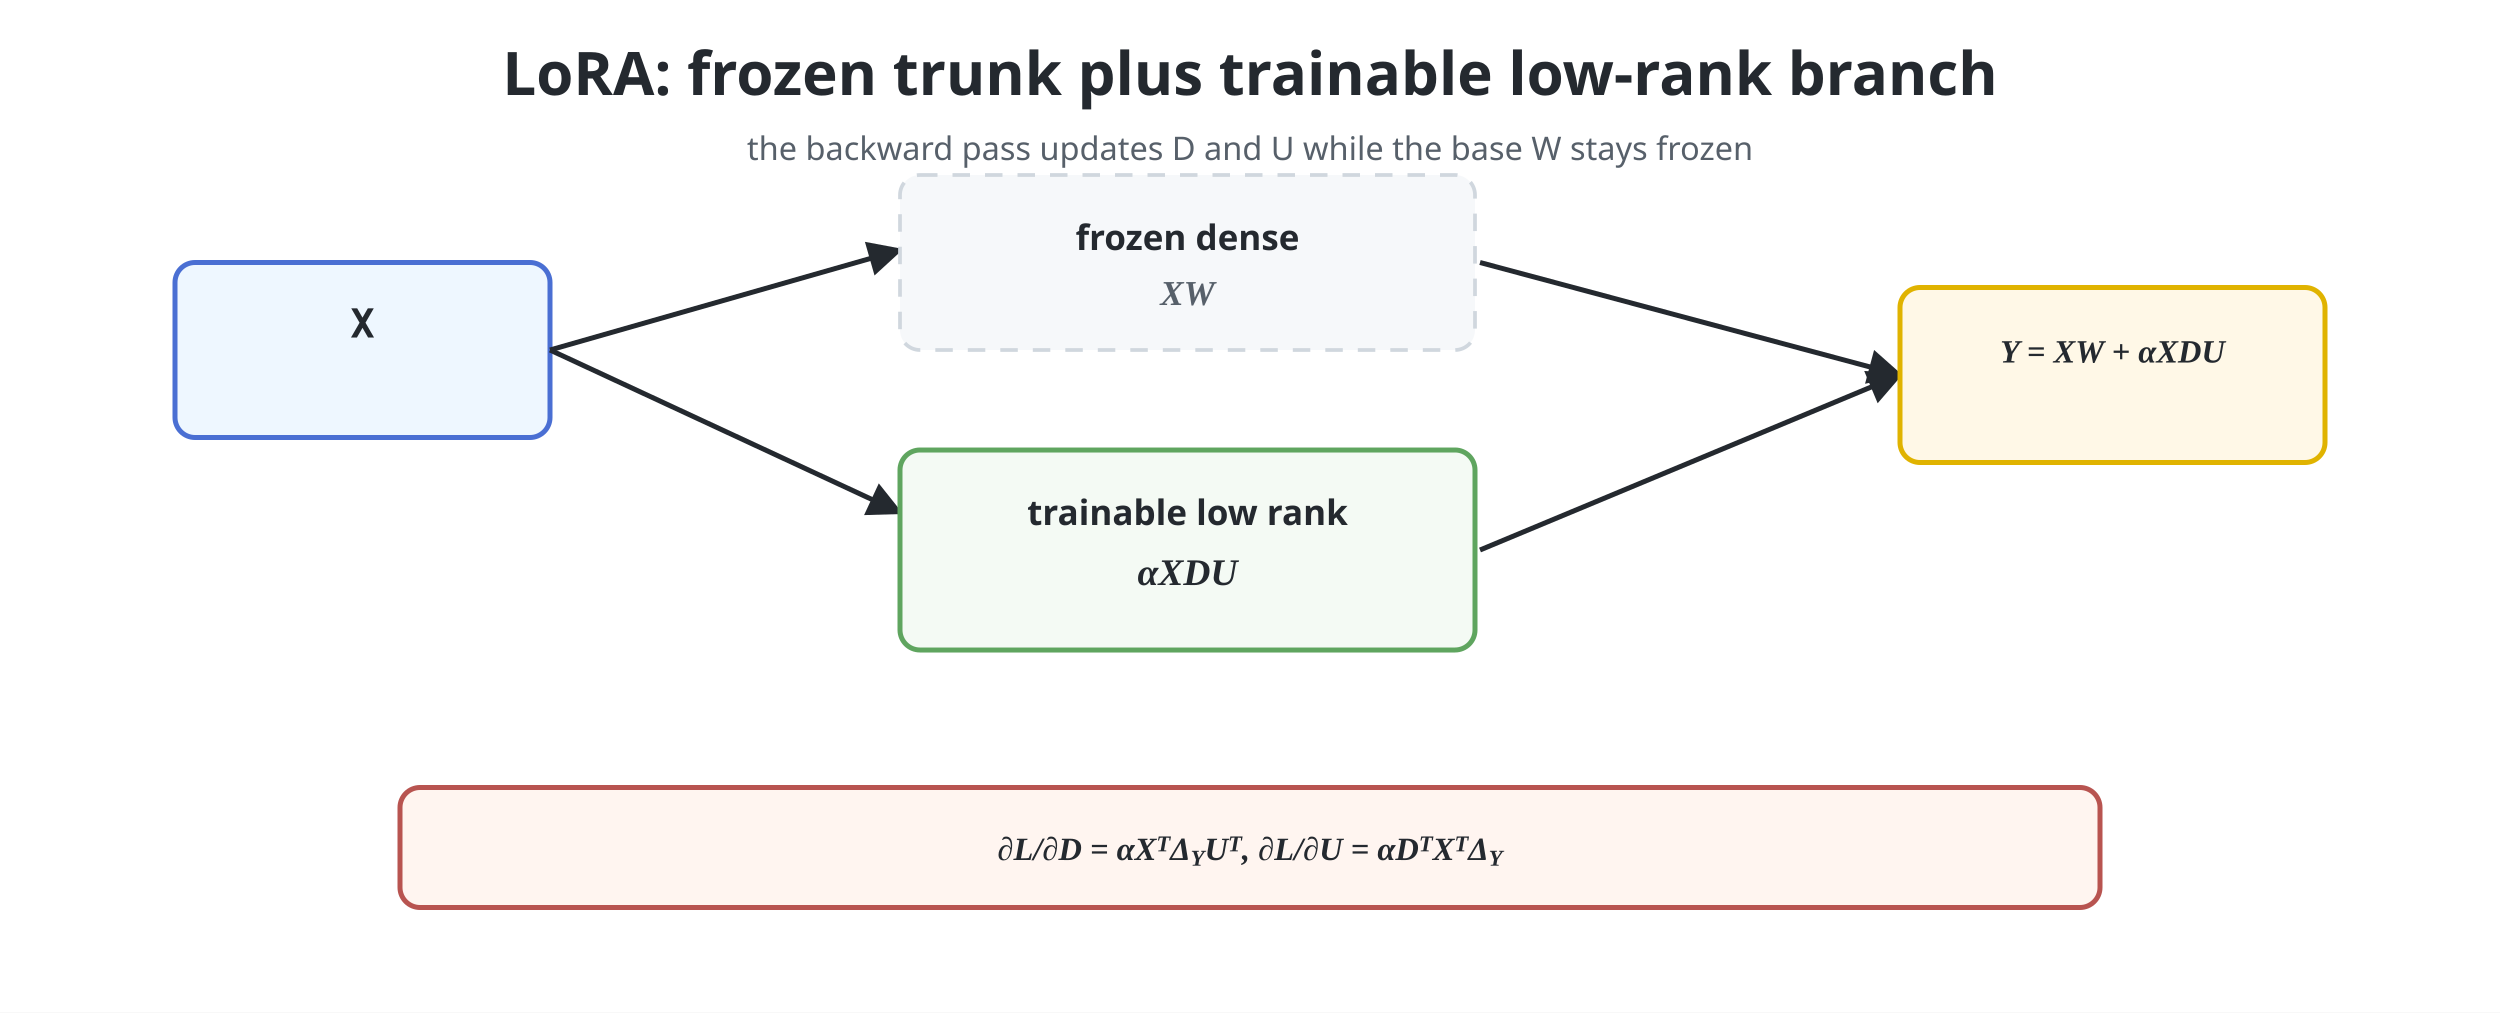
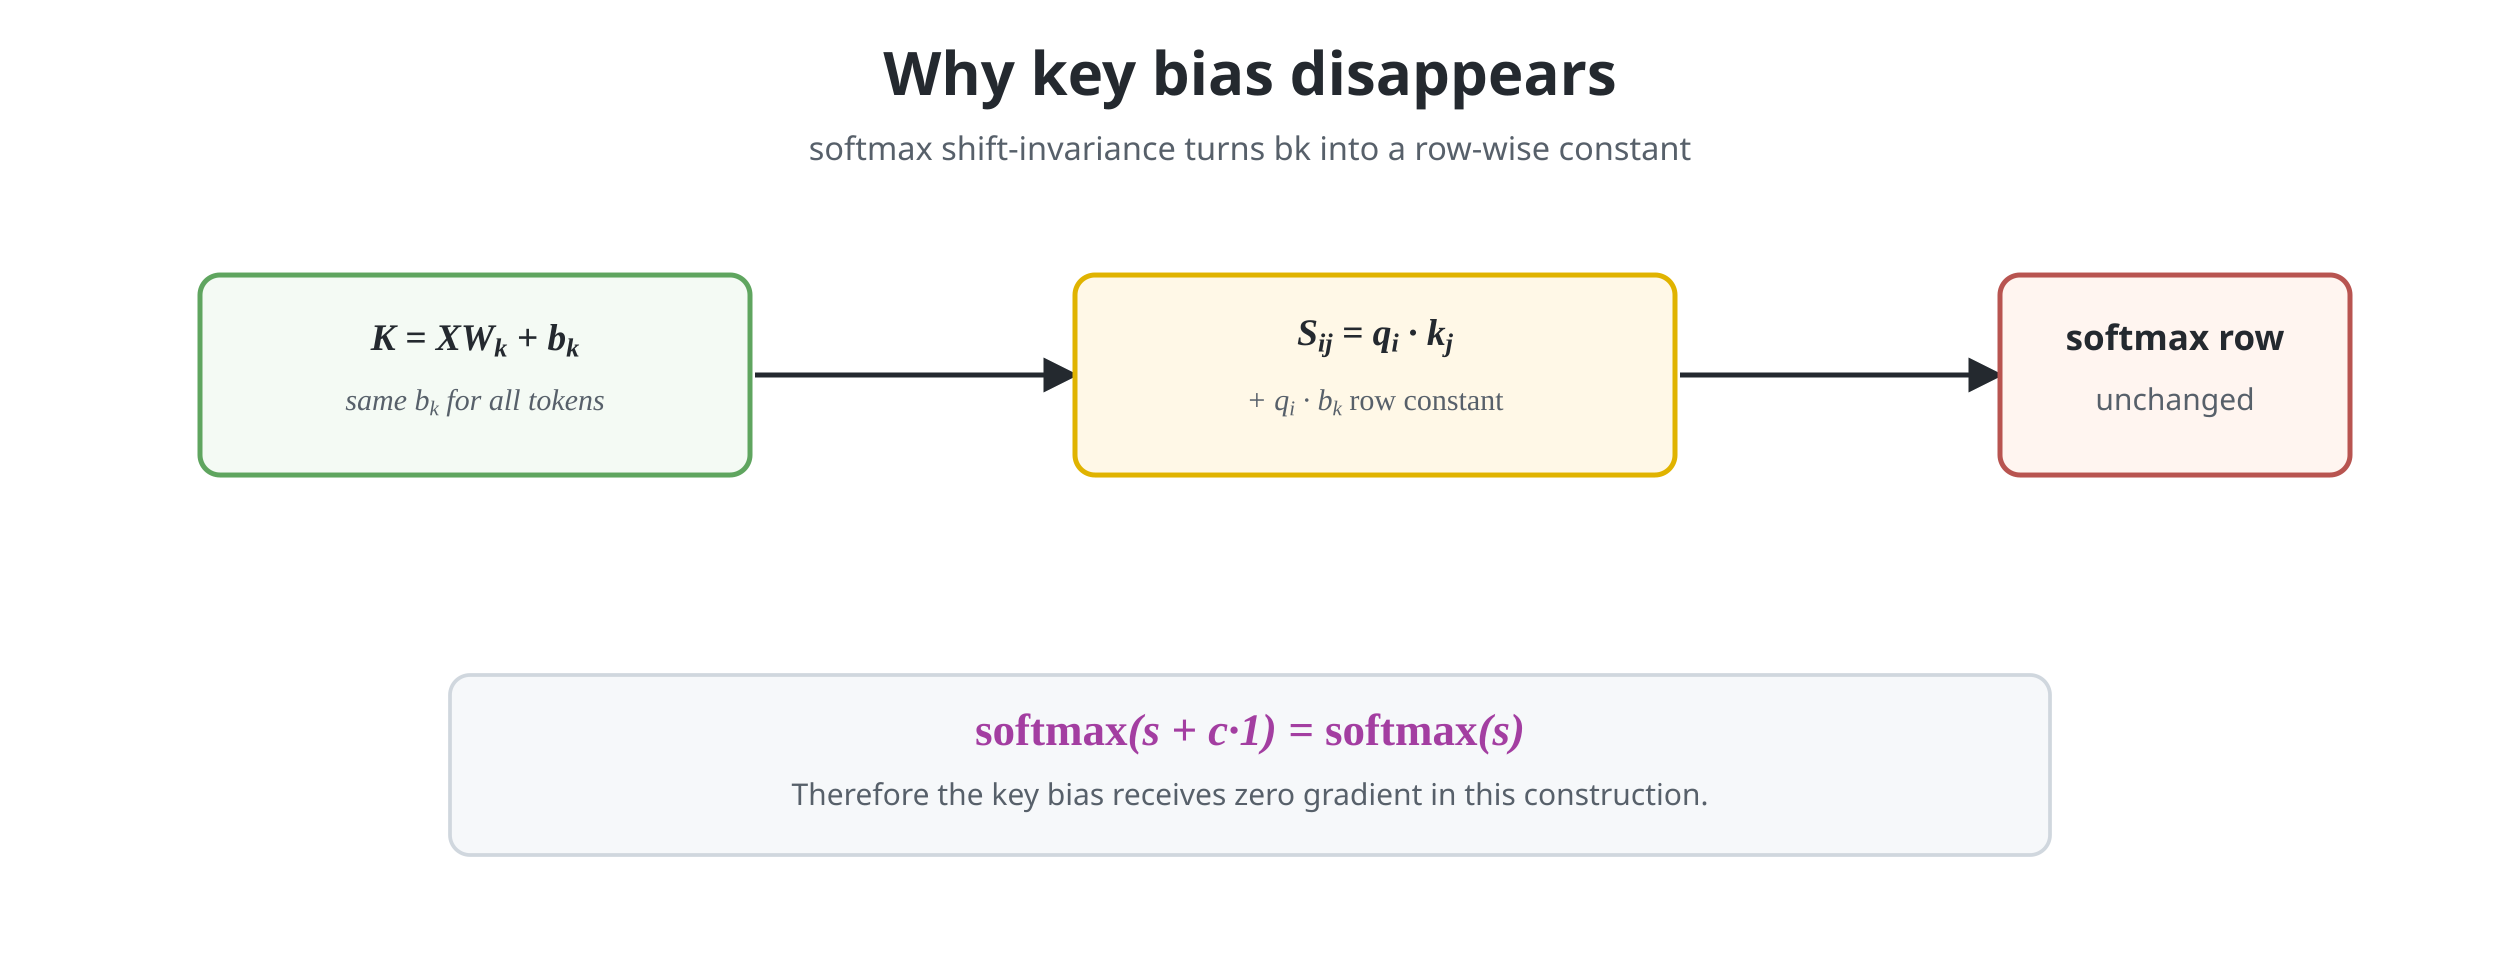
- <svg xmlns="http://www.w3.org/2000/svg" viewBox="0 0 1000 405">
+ <svg xmlns="http://www.w3.org/2000/svg" viewBox="0 0 1000 390">
  <defs>
    <marker id="arrow" viewBox="0 0 10 10" refX="9" refY="5" markerWidth="7" markerHeight="7" orient="auto-start-reverse">
      <path d="M 0 0 L 10 5 L 0 10 z" fill="#24292f" />
    </marker>
  </defs>
-   <rect x="0" y="0" width="1000" height="405" fill="#ffffff" />
-   <text x="500" y="38" text-anchor="middle" font-family="sans-serif" font-size="24" font-weight="700" fill="#24292f">LoRA: frozen trunk plus trainable low-rank branch</text>
-   <text x="500" y="64" text-anchor="middle" font-family="sans-serif" font-size="13" font-weight="400" fill="#57606a">the backward pass updates D and U while the base W stays frozen</text>
-   <rect x="70" y="105" width="150" height="70" rx="8" fill="#eef7ff" stroke="#4a6fd3" stroke-width="2" />
-   <text x="145" y="135" text-anchor="middle" font-family="monospace" font-size="16" font-weight="700" fill="#24292f">X</text>
-   <line x1="220" y1="140" x2="360" y2="100" stroke="#24292f" stroke-width="2" marker-end="url(#arrow)" />
-   <line x1="220" y1="140" x2="360" y2="205" stroke="#24292f" stroke-width="2" marker-end="url(#arrow)" />
-   <rect x="360" y="70" width="230" height="70" rx="8" fill="#f6f8fa" stroke="#d0d7de" stroke-width="1.5" stroke-dasharray="7 6" />
-   <text x="475" y="100" text-anchor="middle" font-family="sans-serif" font-size="14" font-weight="700" fill="#24292f">frozen dense</text>
-   <text x="475" y="122" text-anchor="middle" font-family="Georgia, Times New Roman, serif" font-size="14" font-style="italic" font-weight="600" fill="#57606a">XW</text>
-   <rect x="360" y="180" width="230" height="80" rx="8" fill="#f4faf4" stroke="#5fa55f" stroke-width="2" />
-   <text x="475" y="210" text-anchor="middle" font-family="sans-serif" font-size="14" font-weight="700" fill="#24292f">trainable low rank</text>
-   <text x="475" y="234" text-anchor="middle" font-family="Georgia, Times New Roman, serif" font-size="15" font-style="italic" font-weight="600" fill="#24292f">αXDU</text>
-   <line x1="592" y1="105" x2="760" y2="150" stroke="#24292f" stroke-width="2" marker-end="url(#arrow)" />
-   <line x1="592" y1="220" x2="760" y2="150" stroke="#24292f" stroke-width="2" marker-end="url(#arrow)" />
-   <rect x="760" y="115" width="170" height="70" rx="8" fill="#fff8e7" stroke="#e0b300" stroke-width="2" />
-   <text x="845" y="145" text-anchor="middle" font-family="Georgia, Times New Roman, serif" font-size="13" font-style="italic" font-weight="700" fill="#24292f">Y = XW + αXDU</text>
-   <rect x="160" y="315" width="680" height="48" rx="8" fill="#fff5f0" stroke="#b85450" stroke-width="2" />
-   <text x="500" y="344" text-anchor="middle" font-family="Georgia, Times New Roman, serif" font-size="13" font-style="italic" font-weight="700" fill="#24292f">∂L/∂D = αX<tspan baseline-shift="38%" font-size="9.1">T</tspan>Δ<tspan baseline-shift="-25%" font-size="9.1">Y</tspan>U<tspan baseline-shift="38%" font-size="9.1">T</tspan>,   ∂L/∂U = αD<tspan baseline-shift="38%" font-size="9.1">T</tspan>X<tspan baseline-shift="38%" font-size="9.1">T</tspan>Δ<tspan baseline-shift="-25%" font-size="9.1">Y</tspan>
+   <rect x="0" y="0" width="1000" height="390" fill="#ffffff" />
+   <text x="500" y="38" text-anchor="middle" font-family="sans-serif" font-size="24" font-weight="700" fill="#24292f">Why key bias disappears</text>
+   <text x="500" y="64" text-anchor="middle" font-family="sans-serif" font-size="13" font-weight="400" fill="#57606a">softmax shift-invariance turns bk into a row-wise constant</text>
+   <rect x="80" y="110" width="220" height="80" rx="8" fill="#f4faf4" stroke="#5fa55f" stroke-width="2" />
+   <text x="190" y="140" text-anchor="middle" font-family="Georgia, Times New Roman, serif" font-size="15" font-style="italic" font-weight="700" fill="#24292f">K = XW<tspan baseline-shift="-25%" font-size="10.5">k</tspan> + b<tspan baseline-shift="-25%" font-size="10.5">k</tspan>
  </text>
+   <text x="190" y="164" text-anchor="middle" font-family="Georgia, Times New Roman, serif" font-size="12" font-style="italic" font-weight="400" fill="#57606a">same b<tspan baseline-shift="-25%" font-size="8.4">k</tspan> for all tokens</text>
+   <line x1="302" y1="150" x2="430" y2="150" stroke="#24292f" stroke-width="2" marker-end="url(#arrow)" />
+   <rect x="430" y="110" width="240" height="80" rx="8" fill="#fff8e7" stroke="#e0b300" stroke-width="2" />
+   <text x="550" y="138" text-anchor="middle" font-family="Georgia, Times New Roman, serif" font-size="15" font-style="italic" font-weight="700" fill="#24292f">S<tspan baseline-shift="-25%" font-size="10.5">ij</tspan> = q<tspan baseline-shift="-25%" font-size="10.5">i</tspan> · k<tspan baseline-shift="-25%" font-size="10.5">j</tspan>
+   </text>
+   <text x="550" y="164" text-anchor="middle" font-family="Georgia, Times New Roman, serif" font-size="12" font-style="italic" font-weight="400" fill="#57606a">+ q<tspan baseline-shift="-25%" font-size="8.4">i</tspan> · b<tspan baseline-shift="-25%" font-size="8.4">k</tspan>
+     <tspan font-style="normal">row constant</tspan>
+   </text>
+   <line x1="672" y1="150" x2="800" y2="150" stroke="#24292f" stroke-width="2" marker-end="url(#arrow)" />
+   <rect x="800" y="110" width="140" height="80" rx="8" fill="#fff5f0" stroke="#b85450" stroke-width="2" />
+   <text x="870" y="140" text-anchor="middle" font-family="sans-serif" font-size="14" font-weight="700" fill="#24292f">softmax row</text>
+   <text x="870" y="164" text-anchor="middle" font-family="sans-serif" font-size="12" font-weight="400" fill="#57606a">unchanged</text>
+   <rect x="180" y="270" width="640" height="72" rx="8" fill="#f6f8fa" stroke="#d0d7de" stroke-width="1.5" />
+   <text x="500" y="298" text-anchor="middle" font-family="Georgia, Times New Roman, serif" font-size="18" font-style="italic" font-weight="700" fill="#a33ea1">
+     <tspan font-style="normal">softmax</tspan>(s + c·1) = <tspan font-style="normal">softmax</tspan>(s)</text>
+   <text x="500" y="322" text-anchor="middle" font-family="sans-serif" font-size="12" font-weight="400" fill="#57606a">Therefore the key bias receives zero gradient in this construction.</text>
</svg>
